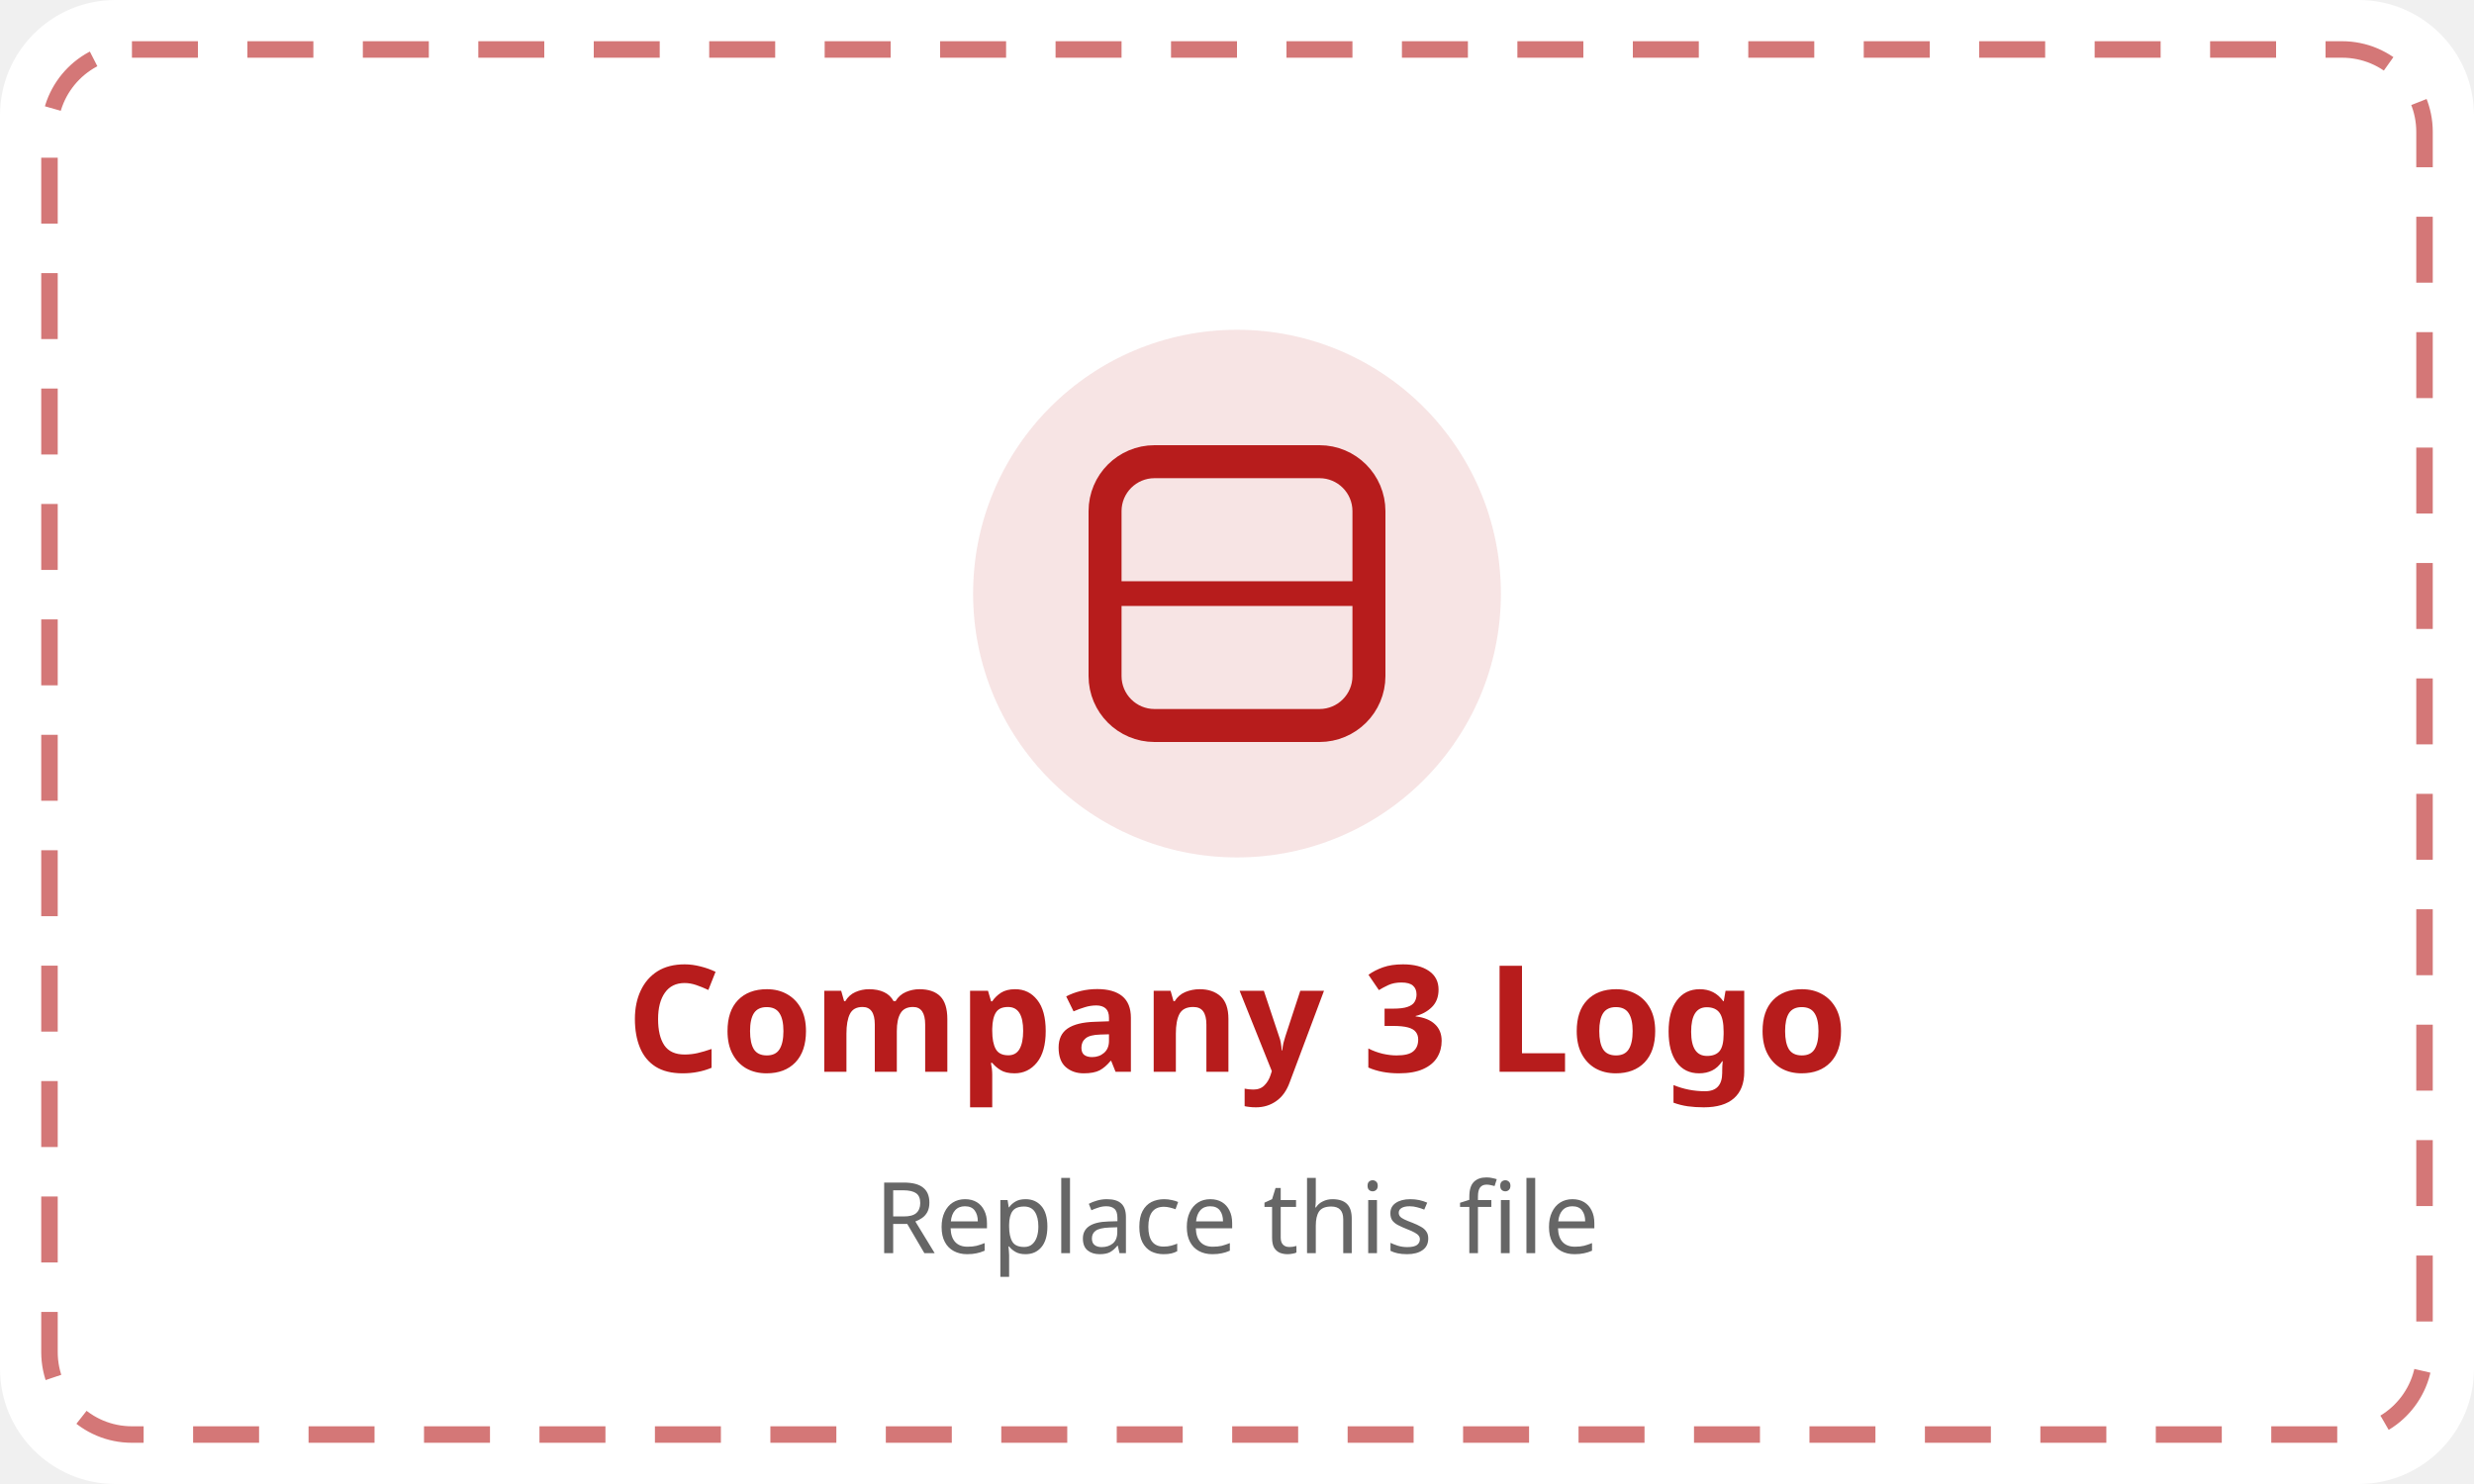
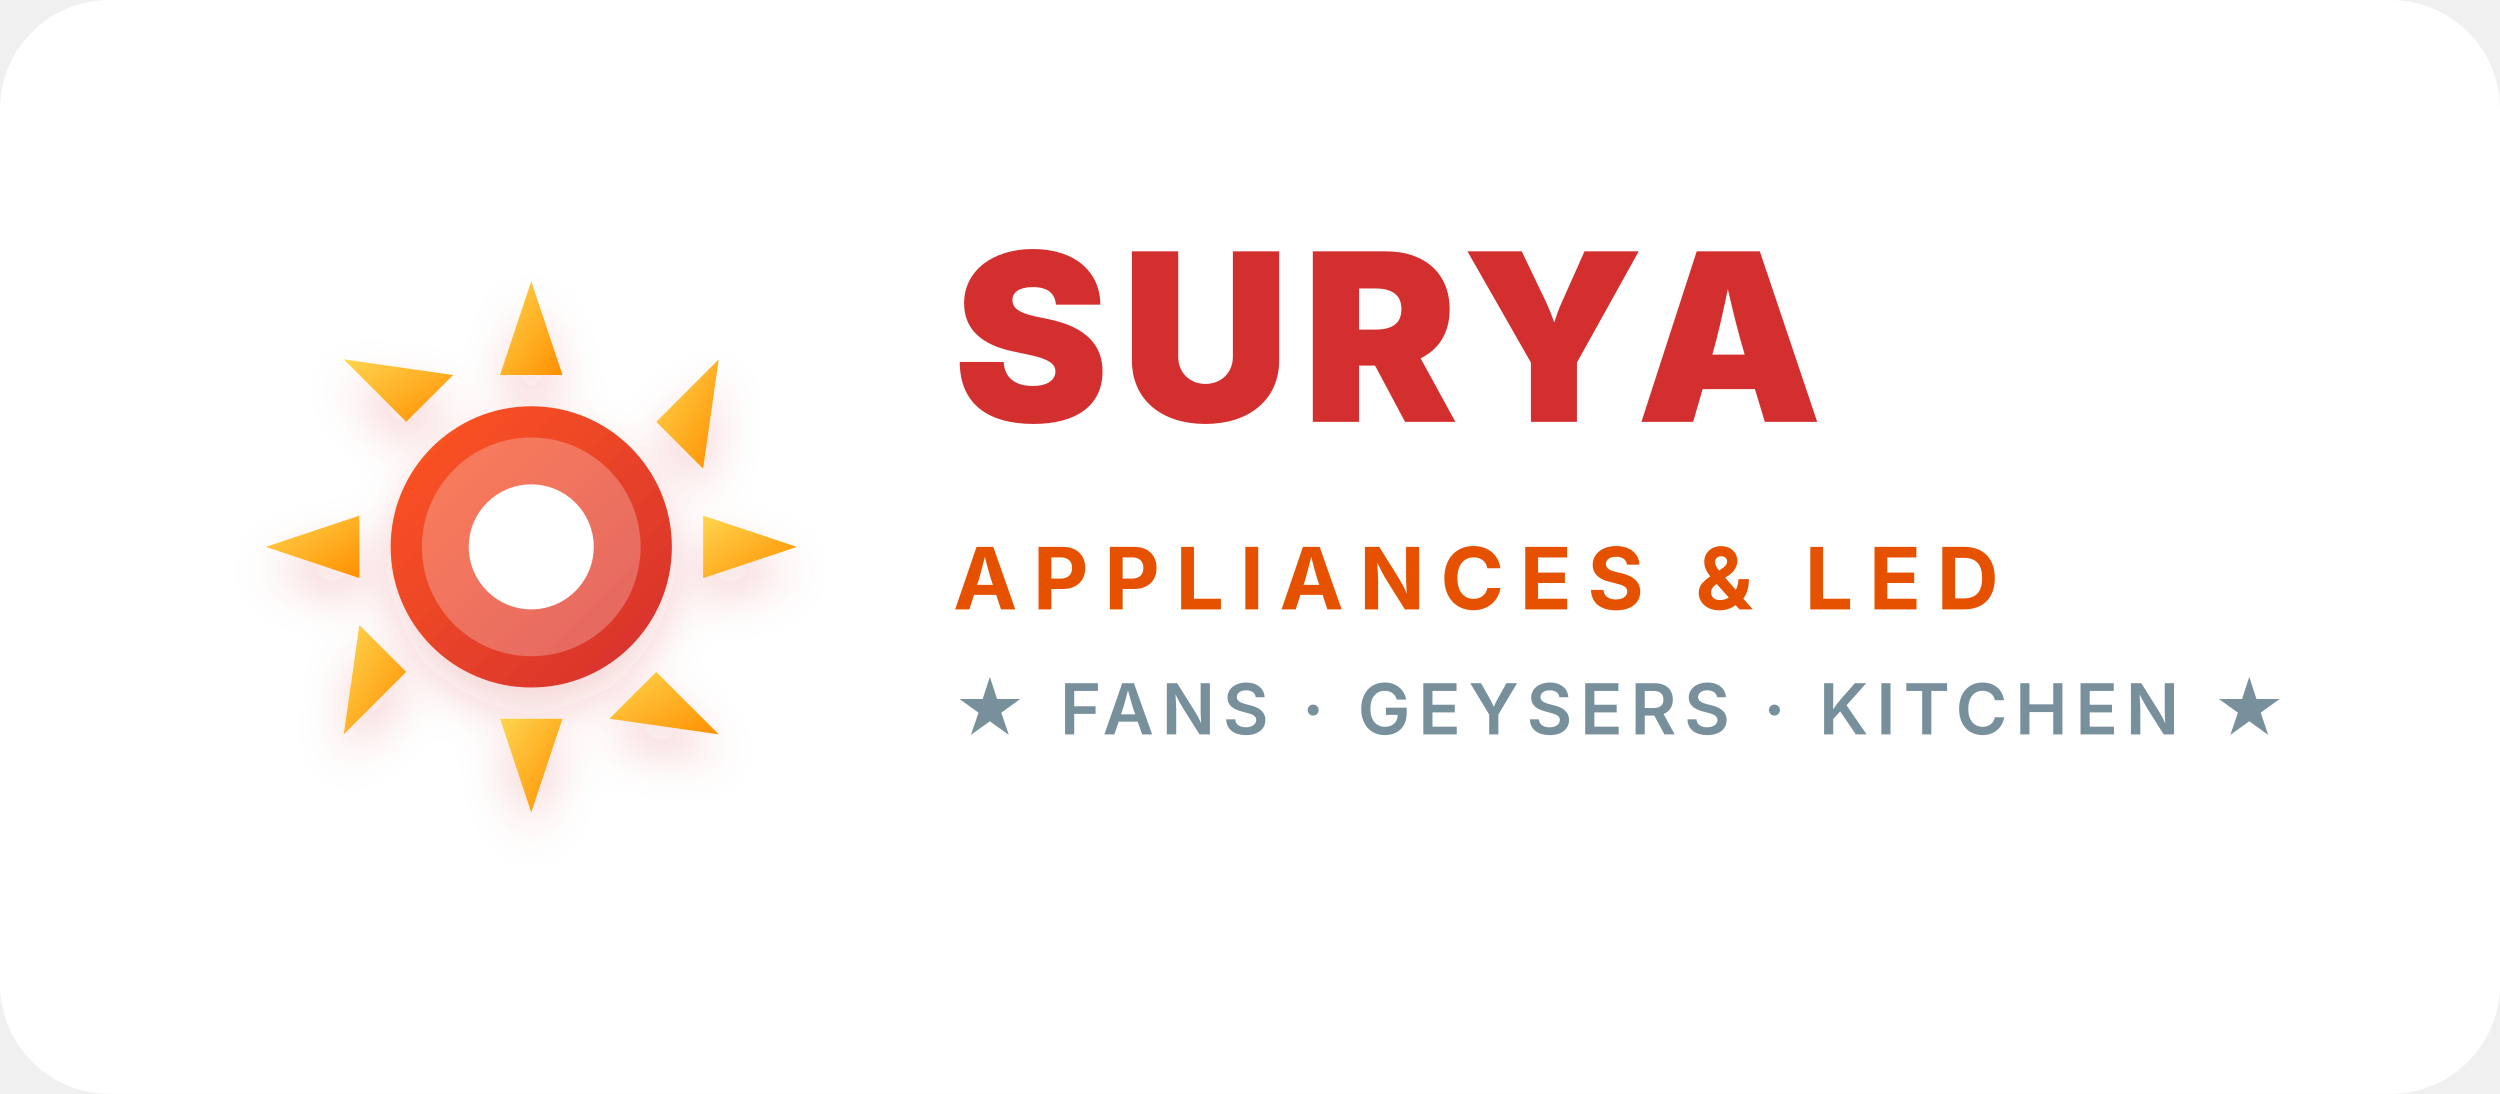
- <svg xmlns="http://www.w3.org/2000/svg" viewBox="0 0 300 180">
-   <rect width="300" height="180" rx="14" fill="#FFFFFF" />
-   <rect x="6" y="6" width="288" height="168" rx="10" fill="none" stroke="#B71C1C" stroke-width="2" stroke-dasharray="8 6" opacity="0.6" />
-   <circle cx="150" cy="72" r="32" fill="#B71C1C" opacity="0.12" />
-   <rect x="134" y="56" width="32" height="32" rx="6" fill="none" stroke="#B71C1C" stroke-width="4" />
-   <line x1="134" y1="72" x2="166" y2="72" stroke="#B71C1C" stroke-width="3" />
-   <text x="150" y="130" text-anchor="middle" font-family="sans-serif" font-size="18" font-weight="bold" fill="#B71C1C">Company 3 Logo</text>
-   <text x="150" y="152" text-anchor="middle" font-family="sans-serif" font-size="12" fill="#666">Replace this file</text>
+ <svg xmlns="http://www.w3.org/2000/svg" viewBox="0 0 320 140" width="100%" height="100%">
+   <defs>
+     <linearGradient id="suryaSun" x1="0%" y1="0%" x2="100%" y2="100%">
+       <stop offset="0%" stop-color="#FF5722" />
+       <stop offset="100%" stop-color="#D32F2F" />
+     </linearGradient>
+     <linearGradient id="goldRay" x1="0%" y1="0%" x2="100%" y2="100%">
+       <stop offset="0%" stop-color="#FFD54F" />
+       <stop offset="100%" stop-color="#FF8F00" />
+     </linearGradient>
+     <filter id="suryaShadow" x="-10%" y="-10%" width="130%" height="130%">
+       <feDropShadow dx="0" dy="3" stdDeviation="3" flood-color="#D32F2F" flood-opacity="0.2" />
+     </filter>
+   </defs>
+   <rect width="320" height="140" rx="14" fill="#FFFFFF" />
+   <g transform="translate(68, 70)" filter="url(#suryaShadow)">
+     <path d="M0 -34 L4 -22 L-4 -22 Z" fill="url(#goldRay)" />
+     <path d="M24 -24 L16 -16 L22 -10 Z" fill="url(#goldRay)" />
+     <path d="M34 0 L22 4 L22 -4 Z" fill="url(#goldRay)" />
+     <path d="M24 24 L16 16 L10 22 Z" fill="url(#goldRay)" />
+     <path d="M0 34 L-4 22 L4 22 Z" fill="url(#goldRay)" />
+     <path d="M-24 24 L-16 16 L-22 10 Z" fill="url(#goldRay)" />
+     <path d="M-34 0 L-22 -4 L-22 4 Z" fill="url(#goldRay)" />
+     <path d="M-24 -24 L-16 -16 L-10 -22 Z" fill="url(#goldRay)" />
+     <circle cx="0" cy="0" r="18" fill="url(#suryaSun)" />
+     <circle cx="0" cy="0" r="14" fill="#FFFFFF" opacity="0.25" />
+     <circle cx="0" cy="0" r="8" fill="#FFF" />
+   </g>
+   <g transform="translate(122, 54)">
+     <text font-family="'Inter', 'Montserrat', Arial, sans-serif" font-size="30" font-weight="900" fill="#D32F2F" letter-spacing="1.5">
+       SURYA
+     </text>
+     <text y="24" font-family="'Inter', 'Segoe UI', Arial, sans-serif" font-size="11" font-weight="700" fill="#E65100" letter-spacing="2">
+       APPLIANCES &amp; LED
+     </text>
+     <text y="40" font-family="'Inter', 'Segoe UI', Arial, sans-serif" font-size="9" font-weight="600" fill="#78909C" letter-spacing="1">
+       ★ FANS · GEYSERS · KITCHEN ★
+     </text>
+   </g>
</svg>
